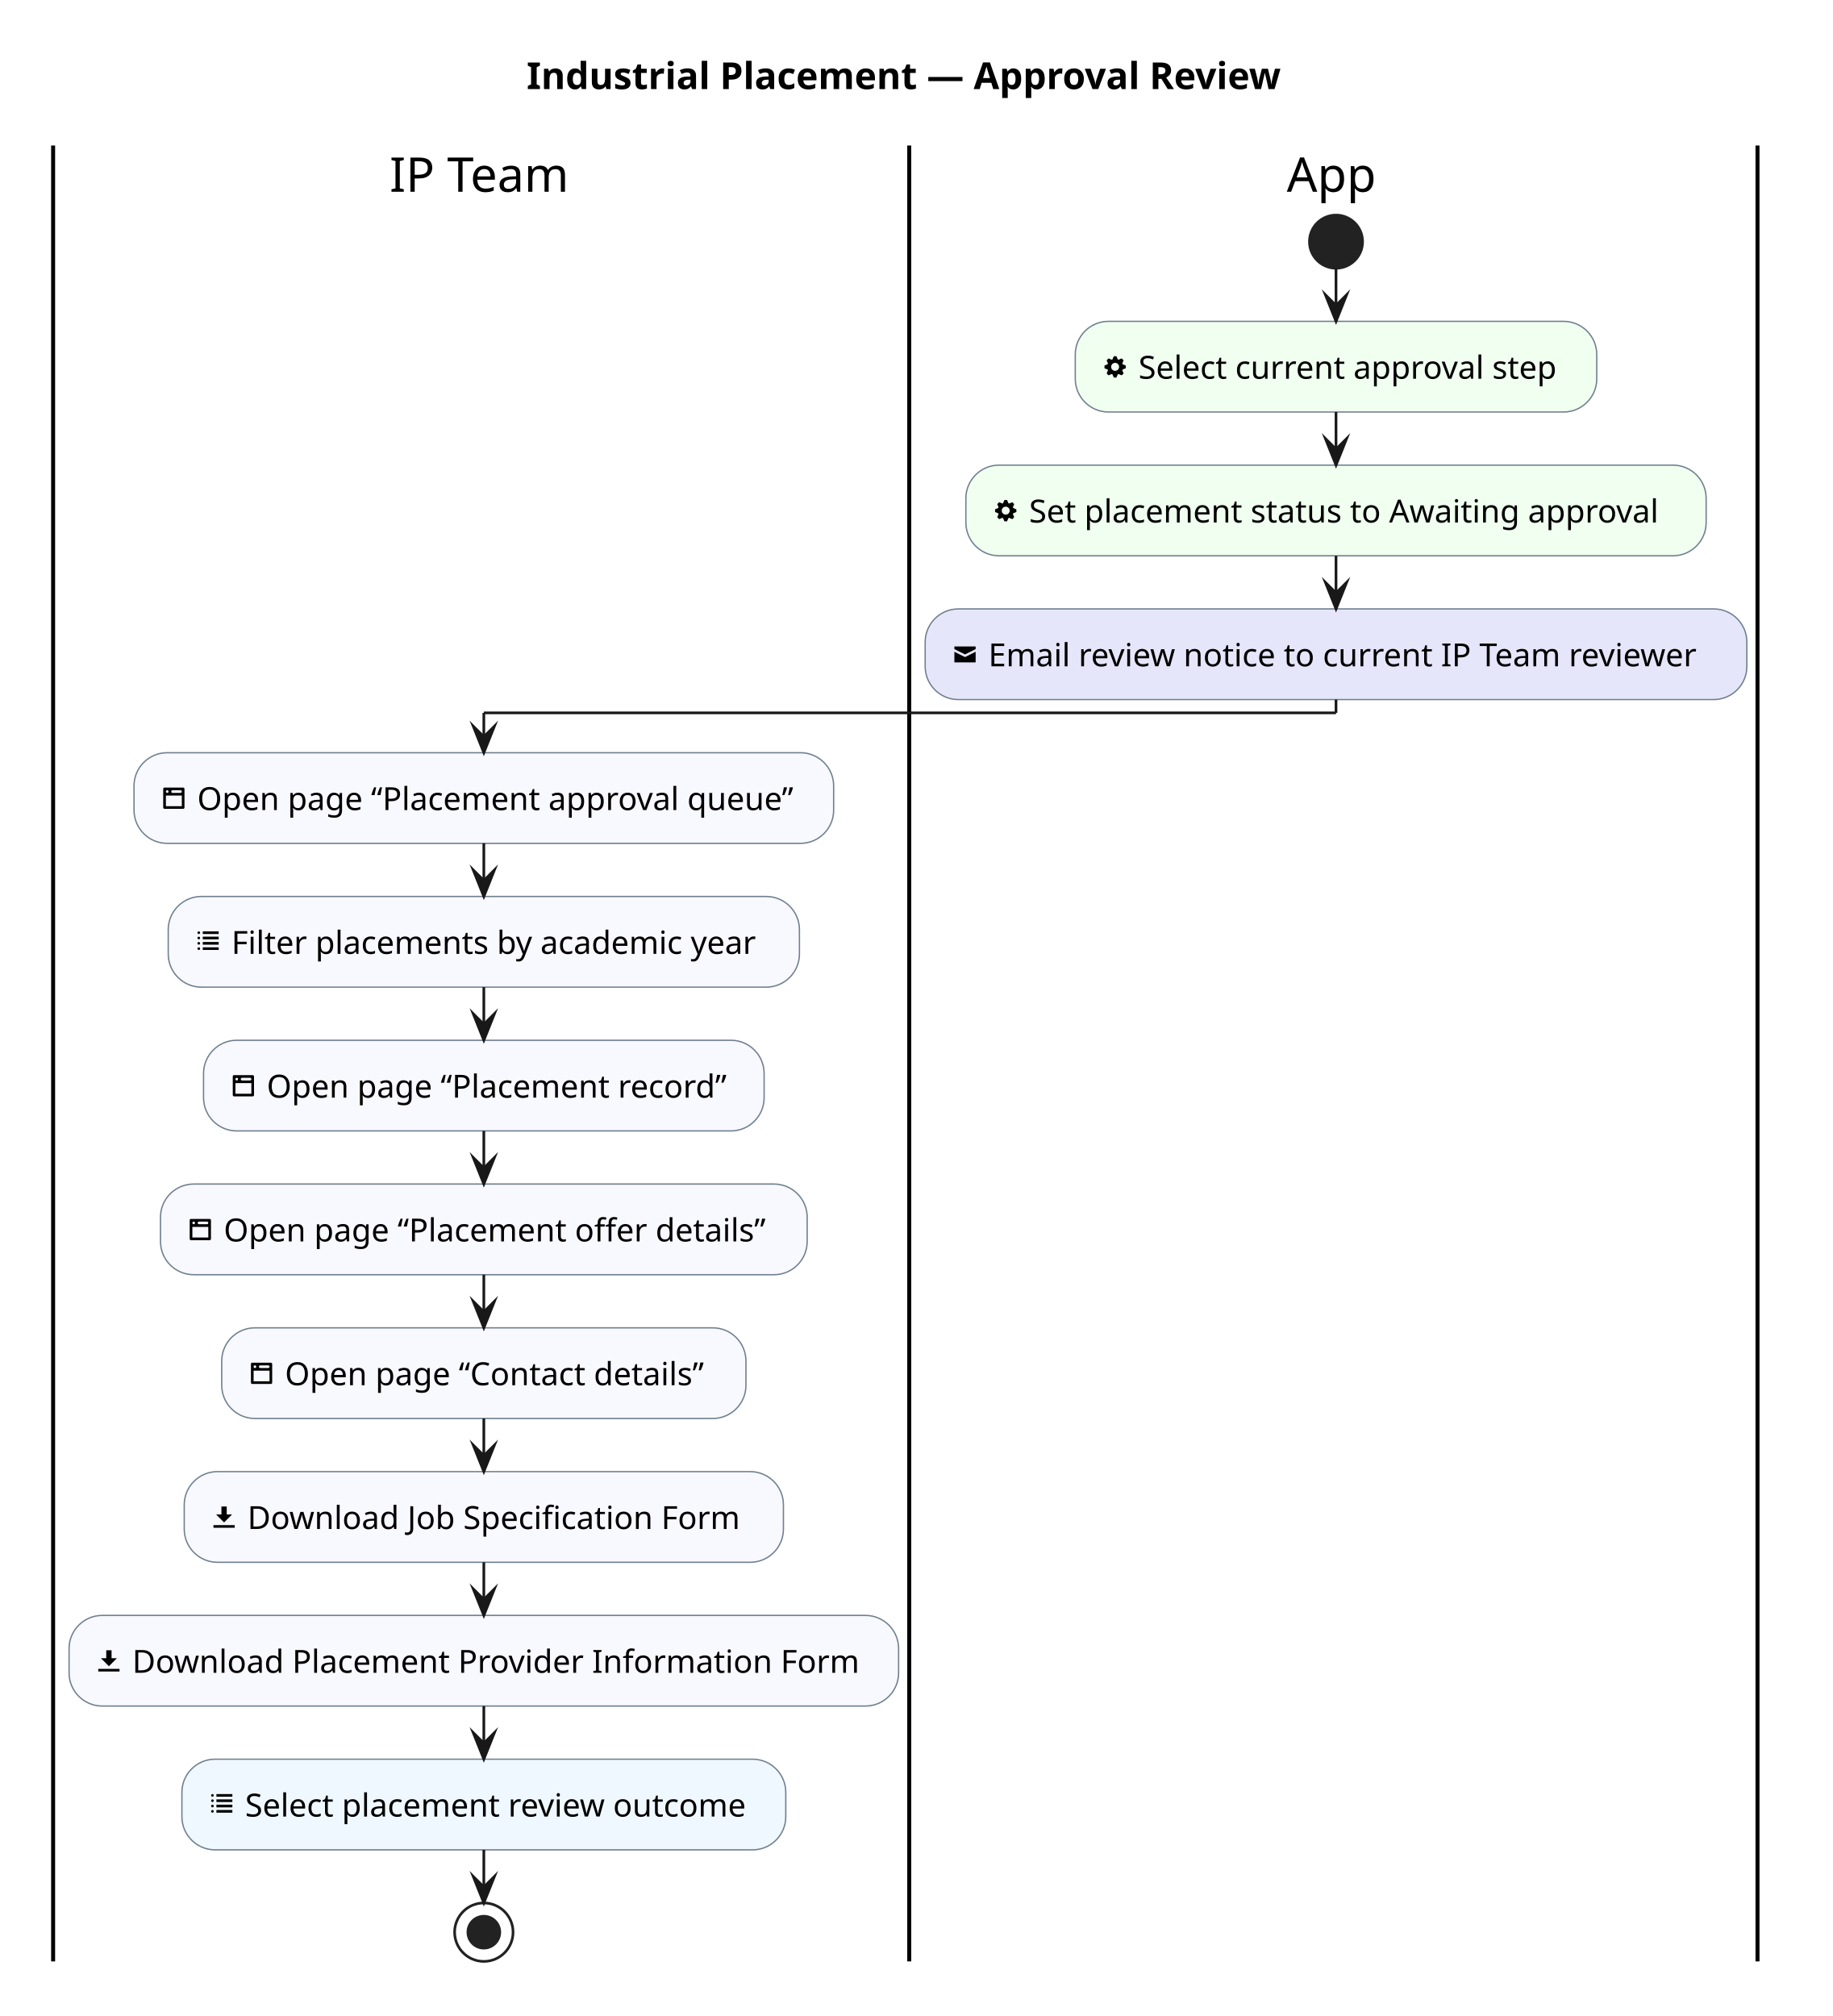
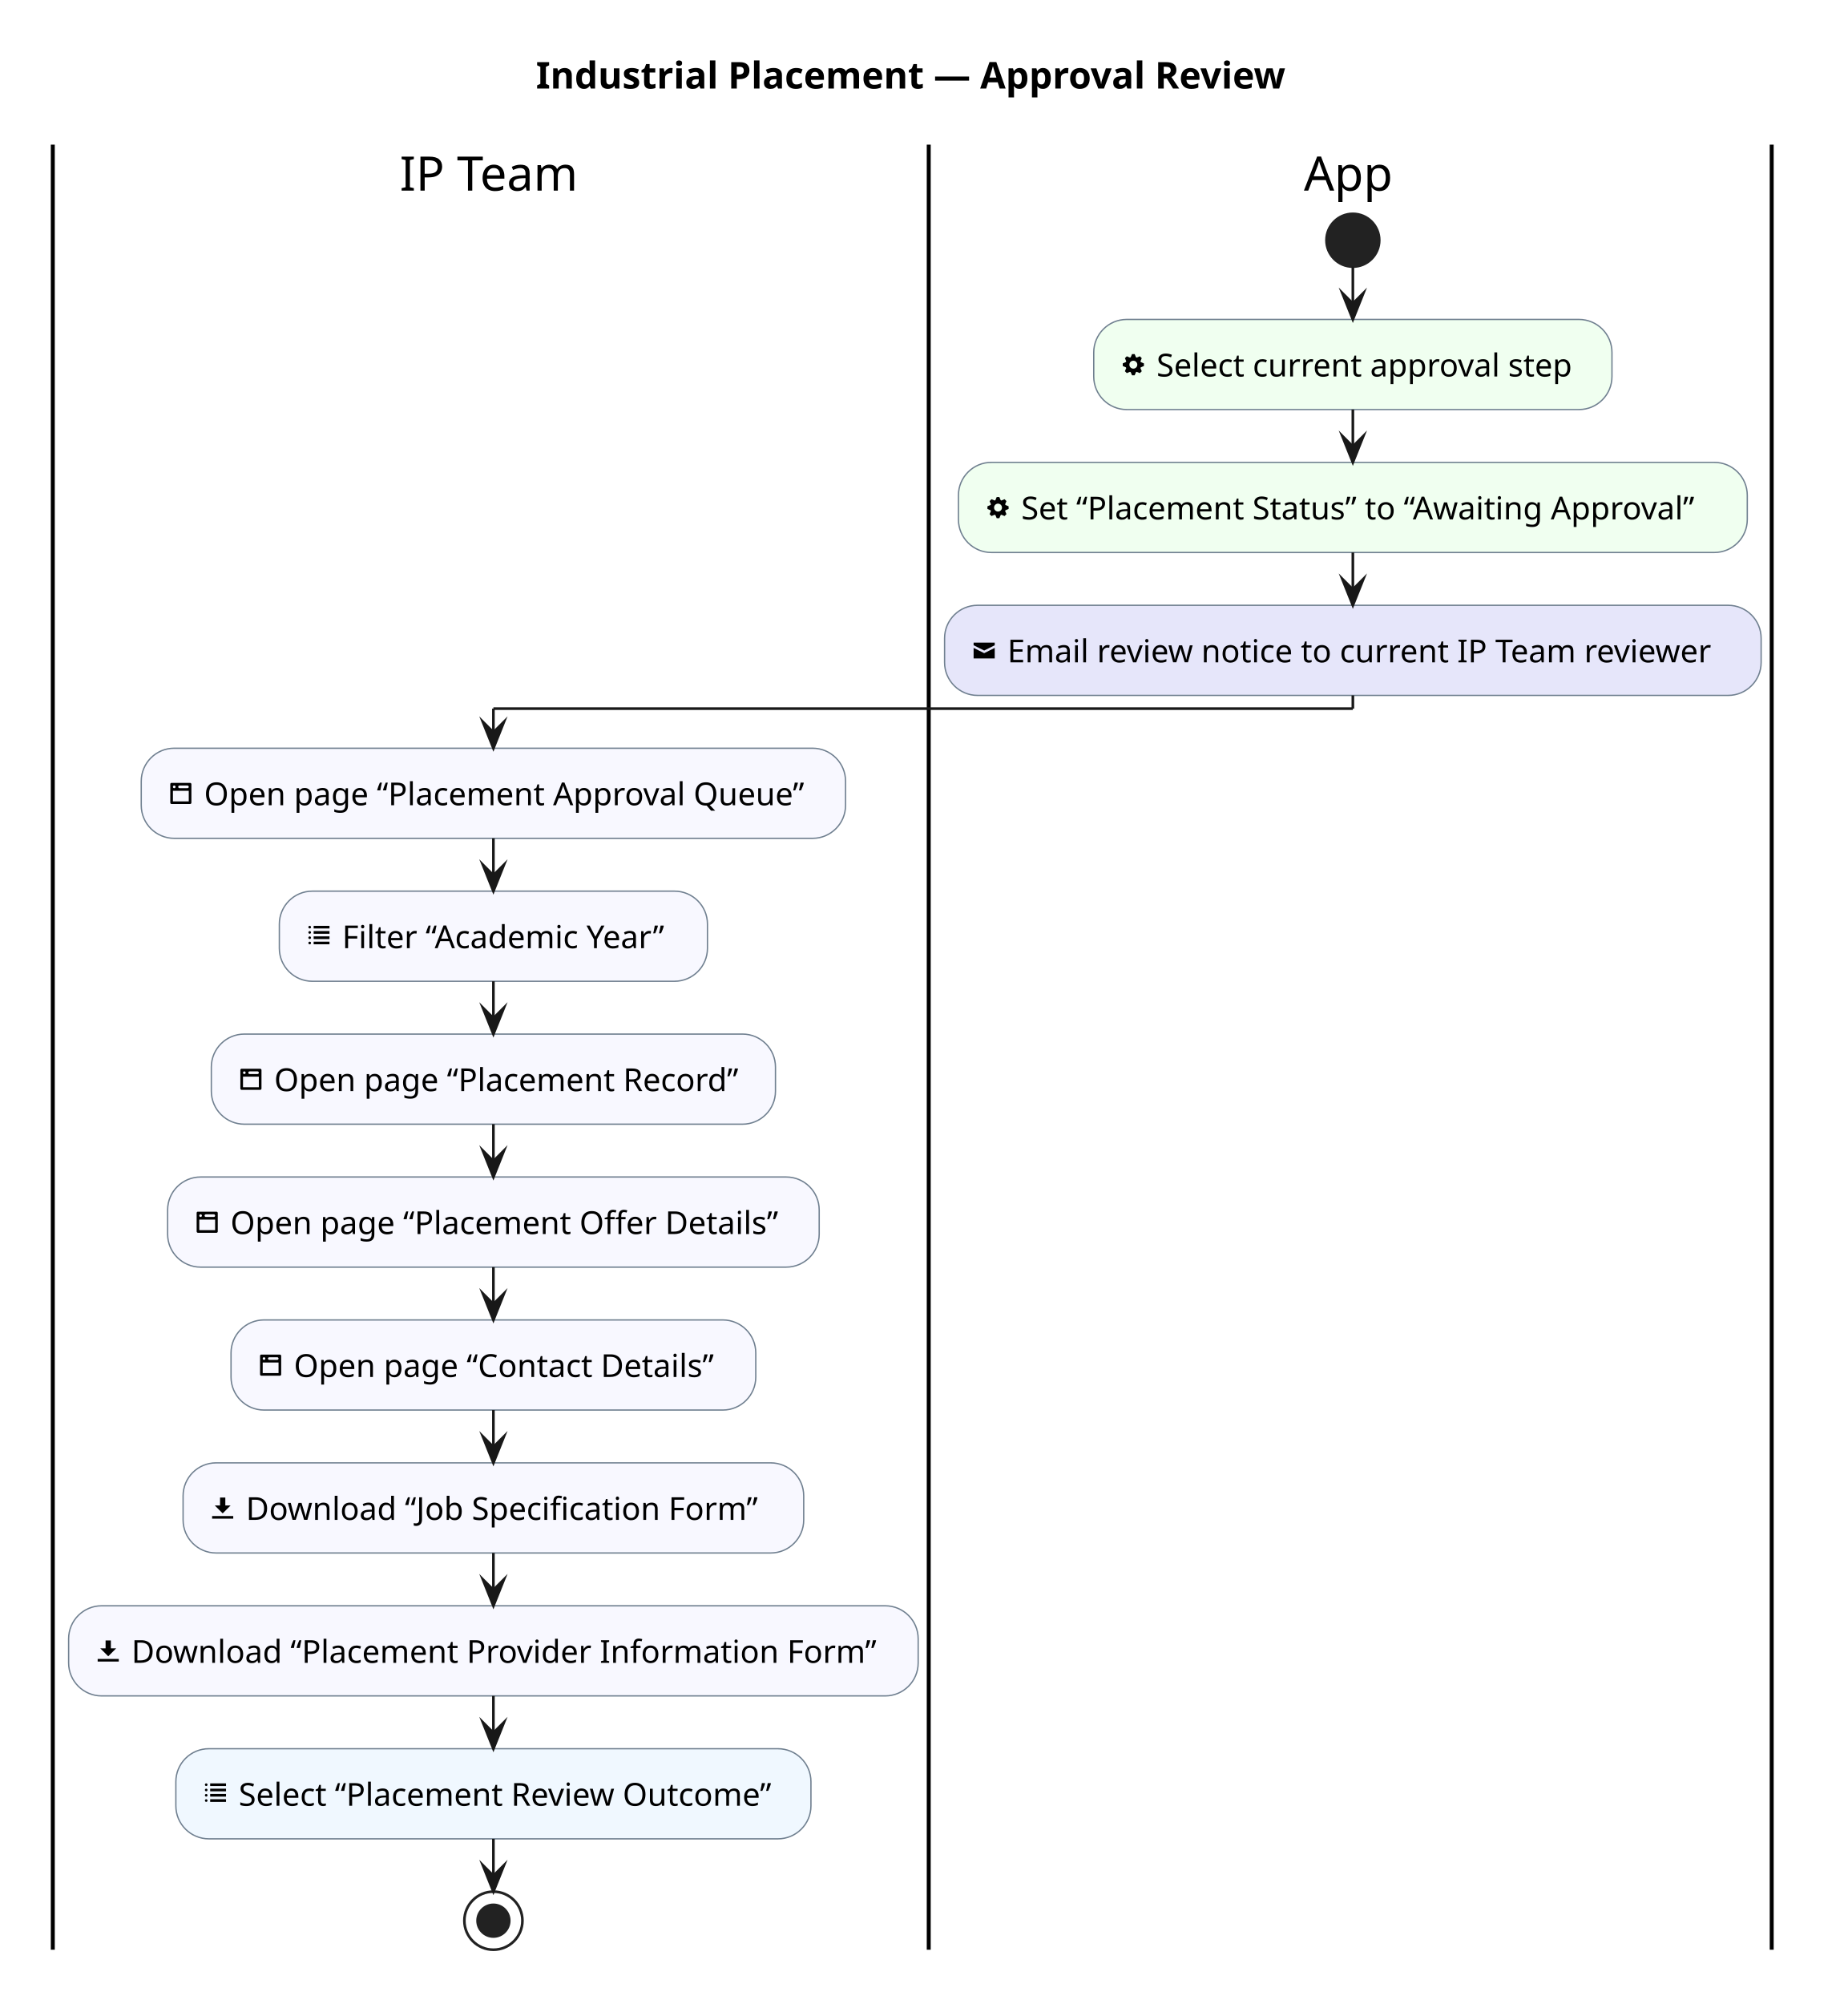
- <svg xmlns="http://www.w3.org/2000/svg" contentStyleType="text/css" data-diagram-type="ACTIVITY" height="759px" preserveAspectRatio="none" style="width:690px;height:759px;background:#FFFFFF;" version="1.1" viewBox="0 0 690 759" width="690px" zoomAndPan="magnify">
+ <svg xmlns="http://www.w3.org/2000/svg" contentStyleType="text/css" data-diagram-type="ACTIVITY" height="759px" preserveAspectRatio="none" style="width:700px;height:759px;background:#FFFFFF;" version="1.1" viewBox="0 0 700 759" width="700px" zoomAndPan="magnify">
  <defs />
  <g>
    <g class="title" data-source-line="2">
-       <text fill="#000000" font-family="sans-serif" font-size="14" font-weight="700" lengthAdjust="spacing" textLength="291.983" x="198.26" y="33.535">Industrial Placement — Approval Review</text>
+       <text fill="#000000" font-family="sans-serif" font-size="14" font-weight="700" lengthAdjust="spacing" textLength="291.983" x="203.03" y="33.535">Industrial Placement — Approval Review</text>
    </g>
-     <rect fill="none" height="21.199" style="stroke:none;stroke-width:1;" width="643.504" x="20" y="54.785" />
-     <rect fill="#F8F8FF" height="34.133" rx="12.5" ry="12.5" style="stroke:#708090;stroke-width:0.5;" width="263.402" x="50.451" y="283.383" />
-     <path d="M61.791,296.516 A0.5,0.5 0 0 0 61.451,297.016 L61.451,304.016 A0.5,0.5 0 0 0 61.951,304.516 L68.951,304.516 A0.5,0.5 0 0 0 69.451,304.016 L69.451,297.016 A0.5,0.5 0 0 0 68.951,296.516 L61.951,296.516 A0.5,0.5 0 0 0 61.861,296.516 A0.5,0.5 0 0 0 61.801,296.516 M62.951,297.516 C63.231,297.516 63.451,297.736 63.451,298.016 C63.451,298.296 63.231,298.516 62.951,298.516 C62.671,298.516 62.451,298.296 62.451,298.016 C62.451,297.736 62.671,297.516 62.951,297.516 M64.951,297.516 L67.951,297.516 C68.231,297.516 68.451,297.736 68.451,298.016 C68.451,298.296 68.231,298.516 67.951,298.516 L64.951,298.516 C64.671,298.516 64.451,298.296 64.451,298.016 C64.451,297.736 64.671,297.516 64.951,297.516 M62.451,299.516 L68.451,299.516 L68.451,303.516 L62.451,303.516 L62.451,299.516" fill="#000000" />
-     <text fill="#000000" font-family="sans-serif" font-size="12" lengthAdjust="spacing" textLength="229.606" x="74.248" y="304.984">Open page “Placement approval queue”</text>
-     <rect fill="#F8F8FF" height="34.133" rx="12.5" ry="12.5" style="stroke:#708090;stroke-width:0.5;" width="237.633" x="63.336" y="337.516" />
-     <path d="M74.836,350.648 C74.556,350.648 74.336,350.868 74.336,351.148 C74.336,351.428 74.556,351.648 74.836,351.648 C75.116,351.648 75.336,351.428 75.336,351.148 C75.336,350.868 75.116,350.648 74.836,350.648 M76.336,350.648 L76.336,351.648 L82.336,351.648 L82.336,350.648 L76.336,350.648 M74.836,352.648 C74.556,352.648 74.336,352.868 74.336,353.148 C74.336,353.428 74.556,353.648 74.836,353.648 C75.116,353.648 75.336,353.428 75.336,353.148 C75.336,352.868 75.116,352.648 74.836,352.648 M76.336,352.648 L76.336,353.648 L82.336,353.648 L82.336,352.648 L76.336,352.648 M74.836,354.648 C74.556,354.648 74.336,354.868 74.336,355.148 C74.336,355.428 74.556,355.648 74.836,355.648 C75.116,355.648 75.336,355.428 75.336,355.148 C75.336,354.868 75.116,354.648 74.836,354.648 M76.336,354.648 L76.336,355.648 L82.336,355.648 L82.336,354.648 L76.336,354.648 M74.836,356.648 C74.556,356.648 74.336,356.868 74.336,357.148 C74.336,357.428 74.556,357.648 74.836,357.648 C75.116,357.648 75.336,357.428 75.336,357.148 C75.336,356.868 75.116,356.648 74.836,356.648 M76.336,356.648 L76.336,357.648 L82.336,357.648 L82.336,356.648 L76.336,356.648" fill="#000000" />
-     <text fill="#000000" font-family="sans-serif" font-size="12" lengthAdjust="spacing" textLength="203.836" x="87.133" y="359.117">Filter placements by academic year</text>
-     <rect fill="#F8F8FF" height="34.133" rx="12.5" ry="12.5" style="stroke:#708090;stroke-width:0.5;" width="211.043" x="76.631" y="391.648" />
-     <path d="M87.971,404.781 A0.5,0.5 0 0 0 87.631,405.281 L87.631,412.281 A0.5,0.5 0 0 0 88.131,412.781 L95.131,412.781 A0.5,0.5 0 0 0 95.631,412.281 L95.631,405.281 A0.5,0.5 0 0 0 95.131,404.781 L88.131,404.781 A0.5,0.5 0 0 0 88.041,404.781 A0.5,0.5 0 0 0 87.981,404.781 M89.131,405.781 C89.411,405.781 89.631,406.001 89.631,406.281 C89.631,406.561 89.411,406.781 89.131,406.781 C88.851,406.781 88.631,406.561 88.631,406.281 C88.631,406.001 88.851,405.781 89.131,405.781 M91.131,405.781 L94.131,405.781 C94.411,405.781 94.631,406.001 94.631,406.281 C94.631,406.561 94.411,406.781 94.131,406.781 L91.131,406.781 C90.851,406.781 90.631,406.561 90.631,406.281 C90.631,406.001 90.851,405.781 91.131,405.781 M88.631,407.781 L94.631,407.781 L94.631,411.781 L88.631,411.781 L88.631,407.781" fill="#000000" />
-     <text fill="#000000" font-family="sans-serif" font-size="12" lengthAdjust="spacing" textLength="177.246" x="100.428" y="413.25">Open page “Placement record”</text>
-     <rect fill="#F8F8FF" height="34.133" rx="12.5" ry="12.5" style="stroke:#708090;stroke-width:0.5;" width="243.463" x="60.421" y="445.781" />
-     <path d="M71.761,458.914 A0.5,0.5 0 0 0 71.421,459.414 L71.421,466.414 A0.5,0.5 0 0 0 71.921,466.914 L78.921,466.914 A0.5,0.5 0 0 0 79.421,466.414 L79.421,459.414 A0.5,0.5 0 0 0 78.921,458.914 L71.921,458.914 A0.5,0.5 0 0 0 71.831,458.914 A0.5,0.5 0 0 0 71.771,458.914 M72.921,459.914 C73.201,459.914 73.421,460.134 73.421,460.414 C73.421,460.694 73.201,460.914 72.921,460.914 C72.641,460.914 72.421,460.694 72.421,460.414 C72.421,460.134 72.641,459.914 72.921,459.914 M74.921,459.914 L77.921,459.914 C78.201,459.914 78.421,460.134 78.421,460.414 C78.421,460.694 78.201,460.914 77.921,460.914 L74.921,460.914 C74.641,460.914 74.421,460.694 74.421,460.414 C74.421,460.134 74.641,459.914 74.921,459.914 M72.421,461.914 L78.421,461.914 L78.421,465.914 L72.421,465.914 L72.421,461.914" fill="#000000" />
-     <text fill="#000000" font-family="sans-serif" font-size="12" lengthAdjust="spacing" textLength="209.666" x="84.218" y="467.383">Open page “Placement offer details”</text>
-     <rect fill="#F8F8FF" height="34.133" rx="12.5" ry="12.5" style="stroke:#708090;stroke-width:0.5;" width="197.361" x="83.472" y="499.914" />
-     <path d="M94.812,513.047 A0.5,0.5 0 0 0 94.472,513.547 L94.472,520.547 A0.5,0.5 0 0 0 94.972,521.047 L101.972,521.047 A0.5,0.5 0 0 0 102.472,520.547 L102.472,513.547 A0.5,0.5 0 0 0 101.972,513.047 L94.972,513.047 A0.5,0.5 0 0 0 94.882,513.047 A0.5,0.5 0 0 0 94.822,513.047 M95.972,514.047 C96.252,514.047 96.472,514.267 96.472,514.547 C96.472,514.827 96.252,515.047 95.972,515.047 C95.692,515.047 95.472,514.827 95.472,514.547 C95.472,514.267 95.692,514.047 95.972,514.047 M97.972,514.047 L100.972,514.047 C101.252,514.047 101.472,514.267 101.472,514.547 C101.472,514.827 101.252,515.047 100.972,515.047 L97.972,515.047 C97.692,515.047 97.472,514.827 97.472,514.547 C97.472,514.267 97.692,514.047 97.972,514.047 M95.472,516.047 L101.472,516.047 L101.472,520.047 L95.472,520.047 L95.472,516.047" fill="#000000" />
-     <text fill="#000000" font-family="sans-serif" font-size="12" lengthAdjust="spacing" textLength="163.565" x="107.269" y="521.516">Open page “Contact details”</text>
-     <rect fill="#F8F8FF" height="34.133" rx="12.5" ry="12.5" style="stroke:#708090;stroke-width:0.5;" width="225.58" x="69.362" y="554.047" />
+     <rect fill="none" height="21.199" style="stroke:none;stroke-width:1;" width="653.043" x="20" y="54.785" />
+     <rect fill="#F8F8FF" height="34.133" rx="12.5" ry="12.5" style="stroke:#708090;stroke-width:0.5;" width="266.824" x="53.51" y="283.383" />
+     <path d="M64.85,296.516 A0.5,0.5 0 0 0 64.51,297.016 L64.51,304.016 A0.5,0.5 0 0 0 65.01,304.516 L72.01,304.516 A0.5,0.5 0 0 0 72.51,304.016 L72.51,297.016 A0.5,0.5 0 0 0 72.01,296.516 L65.01,296.516 A0.5,0.5 0 0 0 64.92,296.516 A0.5,0.5 0 0 0 64.86,296.516 M66.01,297.516 C66.29,297.516 66.51,297.736 66.51,298.016 C66.51,298.296 66.29,298.516 66.01,298.516 C65.73,298.516 65.51,298.296 65.51,298.016 C65.51,297.736 65.73,297.516 66.01,297.516 M68.01,297.516 L71.01,297.516 C71.29,297.516 71.51,297.736 71.51,298.016 C71.51,298.296 71.29,298.516 71.01,298.516 L68.01,298.516 C67.73,298.516 67.51,298.296 67.51,298.016 C67.51,297.736 67.73,297.516 68.01,297.516 M65.51,299.516 L71.51,299.516 L71.51,303.516 L65.51,303.516 L65.51,299.516" fill="#000000" />
+     <text fill="#000000" font-family="sans-serif" font-size="12" lengthAdjust="spacing" textLength="233.027" x="77.307" y="304.984">Open page “Placement Approval Queue”</text>
+     <rect fill="#F8F8FF" height="34.133" rx="12.5" ry="12.5" style="stroke:#708090;stroke-width:0.5;" width="162.193" x="105.825" y="337.516" />
+     <path d="M117.325,350.648 C117.045,350.648 116.825,350.868 116.825,351.148 C116.825,351.428 117.045,351.648 117.325,351.648 C117.605,351.648 117.825,351.428 117.825,351.148 C117.825,350.868 117.605,350.648 117.325,350.648 M118.825,350.648 L118.825,351.648 L124.825,351.648 L124.825,350.648 L118.825,350.648 M117.325,352.648 C117.045,352.648 116.825,352.868 116.825,353.148 C116.825,353.428 117.045,353.648 117.325,353.648 C117.605,353.648 117.825,353.428 117.825,353.148 C117.825,352.868 117.605,352.648 117.325,352.648 M118.825,352.648 L118.825,353.648 L124.825,353.648 L124.825,352.648 L118.825,352.648 M117.325,354.648 C117.045,354.648 116.825,354.868 116.825,355.148 C116.825,355.428 117.045,355.648 117.325,355.648 C117.605,355.648 117.825,355.428 117.825,355.148 C117.825,354.868 117.605,354.648 117.325,354.648 M118.825,354.648 L118.825,355.648 L124.825,355.648 L124.825,354.648 L118.825,354.648 M117.325,356.648 C117.045,356.648 116.825,356.868 116.825,357.148 C116.825,357.428 117.045,357.648 117.325,357.648 C117.605,357.648 117.825,357.428 117.825,357.148 C117.825,356.868 117.605,356.648 117.325,356.648 M118.825,356.648 L118.825,357.648 L124.825,357.648 L124.825,356.648 L118.825,356.648" fill="#000000" />
+     <text fill="#000000" font-family="sans-serif" font-size="12" lengthAdjust="spacing" textLength="128.397" x="129.622" y="359.117">Filter “Academic Year”</text>
+     <rect fill="#F8F8FF" height="34.133" rx="12.5" ry="12.5" style="stroke:#708090;stroke-width:0.5;" width="213.721" x="80.061" y="391.648" />
+     <path d="M91.401,404.781 A0.5,0.5 0 0 0 91.061,405.281 L91.061,412.281 A0.5,0.5 0 0 0 91.561,412.781 L98.561,412.781 A0.5,0.5 0 0 0 99.061,412.281 L99.061,405.281 A0.5,0.5 0 0 0 98.561,404.781 L91.561,404.781 A0.5,0.5 0 0 0 91.472,404.781 A0.5,0.5 0 0 0 91.412,404.781 M92.561,405.781 C92.841,405.781 93.061,406.001 93.061,406.281 C93.061,406.561 92.841,406.781 92.561,406.781 C92.281,406.781 92.061,406.561 92.061,406.281 C92.061,406.001 92.281,405.781 92.561,405.781 M94.561,405.781 L97.561,405.781 C97.841,405.781 98.061,406.001 98.061,406.281 C98.061,406.561 97.841,406.781 97.561,406.781 L94.561,406.781 C94.281,406.781 94.061,406.561 94.061,406.281 C94.061,406.001 94.281,405.781 94.561,405.781 M92.061,407.781 L98.061,407.781 L98.061,411.781 L92.061,411.781 L92.061,407.781" fill="#000000" />
+     <text fill="#000000" font-family="sans-serif" font-size="12" lengthAdjust="spacing" textLength="179.924" x="103.858" y="413.25">Open page “Placement Record”</text>
+     <rect fill="#F8F8FF" height="34.133" rx="12.5" ry="12.5" style="stroke:#708090;stroke-width:0.5;" width="246.85" x="63.497" y="445.781" />
+     <path d="M74.837,458.914 A0.5,0.5 0 0 0 74.497,459.414 L74.497,466.414 A0.5,0.5 0 0 0 74.997,466.914 L81.997,466.914 A0.5,0.5 0 0 0 82.497,466.414 L82.497,459.414 A0.5,0.5 0 0 0 81.997,458.914 L74.997,458.914 A0.5,0.5 0 0 0 74.907,458.914 A0.5,0.5 0 0 0 74.847,458.914 M75.997,459.914 C76.277,459.914 76.497,460.134 76.497,460.414 C76.497,460.694 76.277,460.914 75.997,460.914 C75.717,460.914 75.497,460.694 75.497,460.414 C75.497,460.134 75.717,459.914 75.997,459.914 M77.997,459.914 L80.997,459.914 C81.277,459.914 81.497,460.134 81.497,460.414 C81.497,460.694 81.277,460.914 80.997,460.914 L77.997,460.914 C77.717,460.914 77.497,460.694 77.497,460.414 C77.497,460.134 77.717,459.914 77.997,459.914 M75.497,461.914 L81.497,461.914 L81.497,465.914 L75.497,465.914 L75.497,461.914" fill="#000000" />
+     <text fill="#000000" font-family="sans-serif" font-size="12" lengthAdjust="spacing" textLength="213.053" x="87.294" y="467.383">Open page “Placement Offer Details”</text>
+     <rect fill="#F8F8FF" height="34.133" rx="12.5" ry="12.5" style="stroke:#708090;stroke-width:0.5;" width="198.797" x="87.523" y="499.914" />
+     <path d="M98.863,513.047 A0.5,0.5 0 0 0 98.523,513.547 L98.523,520.547 A0.5,0.5 0 0 0 99.023,521.047 L106.023,521.047 A0.5,0.5 0 0 0 106.523,520.547 L106.523,513.547 A0.5,0.5 0 0 0 106.023,513.047 L99.023,513.047 A0.5,0.5 0 0 0 98.933,513.047 A0.5,0.5 0 0 0 98.873,513.047 M100.023,514.047 C100.303,514.047 100.523,514.267 100.523,514.547 C100.523,514.827 100.303,515.047 100.023,515.047 C99.743,515.047 99.523,514.827 99.523,514.547 C99.523,514.267 99.743,514.047 100.023,514.047 M102.023,514.047 L105.023,514.047 C105.303,514.047 105.523,514.267 105.523,514.547 C105.523,514.827 105.303,515.047 105.023,515.047 L102.023,515.047 C101.743,515.047 101.523,514.827 101.523,514.547 C101.523,514.267 101.743,514.047 102.023,514.047 M99.523,516.047 L105.523,516.047 L105.523,520.047 L99.523,520.047 L99.523,516.047" fill="#000000" />
+     <text fill="#000000" font-family="sans-serif" font-size="12" lengthAdjust="spacing" textLength="165" x="111.32" y="521.516">Open page “Contact Details”</text>
+     <rect fill="#F8F8FF" height="34.133" rx="12.5" ry="12.5" style="stroke:#708090;stroke-width:0.5;" width="235.119" x="69.362" y="554.047" />
    <path d="M83.362,567.18 L83.362,570.18 L81.362,570.18 L84.362,573.18 L87.362,570.18 L85.362,570.18 L85.362,567.18 L83.362,567.18 M80.362,574.18 L80.362,575.18 L88.362,575.18 L88.362,574.18 L80.362,574.18" fill="#000000" />
-     <text fill="#000000" font-family="sans-serif" font-size="12" lengthAdjust="spacing" textLength="191.783" x="93.159" y="575.648">Download Job Specification Form</text>
-     <rect fill="#F8F8FF" height="34.133" rx="12.5" ry="12.5" style="stroke:#708090;stroke-width:0.5;" width="312.305" x="26" y="608.18" />
+     <text fill="#000000" font-family="sans-serif" font-size="12" lengthAdjust="spacing" textLength="201.322" x="93.159" y="575.648">Download “Job Specification Form”</text>
+     <rect fill="#F8F8FF" height="34.133" rx="12.5" ry="12.5" style="stroke:#708090;stroke-width:0.5;" width="321.844" x="26" y="608.18" />
    <path d="M40,621.312 L40,624.312 L38,624.312 L41,627.312 L44,624.312 L42,624.312 L42,621.312 L40,621.312 M37,628.312 L37,629.312 L45,629.312 L45,628.312 L37,628.312" fill="#000000" />
-     <text fill="#000000" font-family="sans-serif" font-size="12" lengthAdjust="spacing" textLength="278.508" x="49.797" y="629.781">Download Placement Provider Information Form</text>
-     <rect fill="#F0F8FF" height="34.133" rx="12.5" ry="12.5" style="stroke:#708090;stroke-width:0.5;" width="227.35" x="68.478" y="662.312" />
-     <path d="M79.978,675.445 C79.698,675.445 79.478,675.665 79.478,675.945 C79.478,676.225 79.698,676.445 79.978,676.445 C80.257,676.445 80.478,676.225 80.478,675.945 C80.478,675.665 80.257,675.445 79.978,675.445 M81.478,675.445 L81.478,676.445 L87.478,676.445 L87.478,675.445 L81.478,675.445 M79.978,677.445 C79.698,677.445 79.478,677.665 79.478,677.945 C79.478,678.225 79.698,678.445 79.978,678.445 C80.257,678.445 80.478,678.225 80.478,677.945 C80.478,677.665 80.257,677.445 79.978,677.445 M81.478,677.445 L81.478,678.445 L87.478,678.445 L87.478,677.445 L81.478,677.445 M79.978,679.445 C79.698,679.445 79.478,679.665 79.478,679.945 C79.478,680.225 79.698,680.445 79.978,680.445 C80.257,680.445 80.478,680.225 80.478,679.945 C80.478,679.665 80.257,679.445 79.978,679.445 M81.478,679.445 L81.478,680.445 L87.478,680.445 L87.478,679.445 L81.478,679.445 M79.978,681.445 C79.698,681.445 79.478,681.665 79.478,681.945 C79.478,682.225 79.698,682.445 79.978,682.445 C80.257,682.445 80.478,682.225 80.478,681.945 C80.478,681.665 80.257,681.445 79.978,681.445 M81.478,681.445 L81.478,682.445 L87.478,682.445 L87.478,681.445 L81.478,681.445" fill="#000000" />
-     <text fill="#000000" font-family="sans-serif" font-size="12" lengthAdjust="spacing" textLength="193.553" x="92.274" y="683.914">Select placement review outcome</text>
-     <ellipse cx="182.152" cy="727.445" fill="none" rx="11" ry="11" style="stroke:#222222;stroke-width:1;" />
-     <ellipse cx="182.152" cy="727.445" fill="#222222" rx="6" ry="6" style="stroke:#222222;stroke-width:1;" />
+     <text fill="#000000" font-family="sans-serif" font-size="12" lengthAdjust="spacing" textLength="288.047" x="49.797" y="629.781">Download “Placement Provider Information Form”</text>
+     <rect fill="#F0F8FF" height="34.133" rx="12.5" ry="12.5" style="stroke:#708090;stroke-width:0.5;" width="240.598" x="66.623" y="662.312" />
+     <path d="M78.123,675.445 C77.843,675.445 77.623,675.665 77.623,675.945 C77.623,676.225 77.843,676.445 78.123,676.445 C78.403,676.445 78.623,676.225 78.623,675.945 C78.623,675.665 78.403,675.445 78.123,675.445 M79.623,675.445 L79.623,676.445 L85.623,676.445 L85.623,675.445 L79.623,675.445 M78.123,677.445 C77.843,677.445 77.623,677.665 77.623,677.945 C77.623,678.225 77.843,678.445 78.123,678.445 C78.403,678.445 78.623,678.225 78.623,677.945 C78.623,677.665 78.403,677.445 78.123,677.445 M79.623,677.445 L79.623,678.445 L85.623,678.445 L85.623,677.445 L79.623,677.445 M78.123,679.445 C77.843,679.445 77.623,679.665 77.623,679.945 C77.623,680.225 77.843,680.445 78.123,680.445 C78.403,680.445 78.623,680.225 78.623,679.945 C78.623,679.665 78.403,679.445 78.123,679.445 M79.623,679.445 L79.623,680.445 L85.623,680.445 L85.623,679.445 L79.623,679.445 M78.123,681.445 C77.843,681.445 77.623,681.665 77.623,681.945 C77.623,682.225 77.843,682.445 78.123,682.445 C78.403,682.445 78.623,682.225 78.623,681.945 C78.623,681.665 78.403,681.445 78.123,681.445 M79.623,681.445 L79.623,682.445 L85.623,682.445 L85.623,681.445 L79.623,681.445" fill="#000000" />
+     <text fill="#000000" font-family="sans-serif" font-size="12" lengthAdjust="spacing" textLength="206.801" x="90.42" y="683.914">Select “Placement Review Outcome”</text>
+     <ellipse cx="186.922" cy="727.445" fill="none" rx="11" ry="11" style="stroke:#222222;stroke-width:1;" />
+     <ellipse cx="186.922" cy="727.445" fill="#222222" rx="6" ry="6" style="stroke:#222222;stroke-width:1;" />
    <line style="stroke:#000000;stroke-width:1.5;" x1="20" x2="20" y1="54.785" y2="738.445" />
-     <ellipse cx="502.981" cy="90.984" fill="#222222" rx="10" ry="10" style="stroke:#222222;stroke-width:1;" />
-     <rect fill="#F0FFF0" height="34.133" rx="12.5" ry="12.5" style="stroke:#708090;stroke-width:0.5;" width="196.324" x="404.818" y="120.984" />
-     <path d="M419.318,134.117 L418.818,135.307 C418.718,135.337 418.628,135.387 418.538,135.437 L417.348,134.937 L416.628,135.657 L417.128,136.847 C417.078,136.947 417.038,137.027 416.998,137.127 L415.808,137.627 L415.808,138.627 L416.998,139.127 C417.038,139.227 417.078,139.307 417.128,139.407 L416.628,140.597 L417.348,141.317 L418.538,140.817 C418.628,140.857 418.718,140.907 418.818,140.947 L419.318,142.137 L420.318,142.137 L420.818,140.947 C420.908,140.907 421.008,140.867 421.098,140.817 L422.288,141.317 L423.008,140.597 L422.508,139.407 C422.548,139.317 422.598,139.217 422.638,139.127 L423.828,138.627 L423.828,137.627 L422.638,137.127 C422.608,137.037 422.558,136.937 422.508,136.847 L423.008,135.657 L422.288,134.937 L421.098,135.437 C421.008,135.397 420.908,135.347 420.818,135.307 L420.318,134.117 L419.318,134.117 M419.818,136.617 C420.648,136.617 421.318,137.287 421.318,138.117 C421.318,138.947 420.648,139.617 419.818,139.617 C418.988,139.617 418.318,138.947 418.318,138.117 C418.318,137.287 418.988,136.617 419.818,136.617" fill="#000000" />
-     <text fill="#000000" font-family="sans-serif" font-size="12" lengthAdjust="spacing" textLength="162.527" x="428.615" y="142.586">Select current approval step</text>
-     <rect fill="#F0FFF0" height="34.133" rx="12.5" ry="12.5" style="stroke:#708090;stroke-width:0.5;" width="278.695" x="363.633" y="175.117" />
-     <path d="M378.133,188.25 L377.633,189.44 C377.533,189.47 377.443,189.52 377.353,189.57 L376.163,189.07 L375.443,189.79 L375.943,190.98 C375.893,191.08 375.853,191.16 375.813,191.26 L374.623,191.76 L374.623,192.76 L375.813,193.26 C375.853,193.36 375.893,193.44 375.943,193.54 L375.443,194.73 L376.163,195.45 L377.353,194.95 C377.443,194.99 377.533,195.04 377.633,195.08 L378.133,196.27 L379.133,196.27 L379.633,195.08 C379.723,195.04 379.823,195 379.913,194.95 L381.103,195.45 L381.823,194.73 L381.323,193.54 C381.363,193.45 381.413,193.35 381.453,193.26 L382.643,192.76 L382.643,191.76 L381.453,191.26 C381.423,191.17 381.373,191.07 381.323,190.98 L381.823,189.79 L381.103,189.07 L379.913,189.57 C379.823,189.53 379.723,189.48 379.633,189.44 L379.133,188.25 L378.133,188.25 M378.633,190.75 C379.463,190.75 380.133,191.42 380.133,192.25 C380.133,193.08 379.463,193.75 378.633,193.75 C377.803,193.75 377.133,193.08 377.133,192.25 C377.133,191.42 377.803,190.75 378.633,190.75" fill="#000000" />
-     <text fill="#000000" font-family="sans-serif" font-size="12" lengthAdjust="spacing" textLength="244.898" x="387.43" y="196.719">Set placement status to Awaiting approval</text>
-     <rect fill="#E6E6FA" height="34.133" rx="12.5" ry="12.5" style="stroke:#708090;stroke-width:0.5;" width="309.352" x="348.305" y="229.25" />
-     <path d="M359.305,243.383 L359.305,244.383 L363.305,246.383 L367.305,244.383 L367.305,243.383 L359.305,243.383 M359.305,245.383 L359.305,249.383 L367.305,249.383 L367.305,245.383 L363.305,247.383 L359.305,245.383" fill="#000000" />
-     <text fill="#000000" font-family="sans-serif" font-size="12" lengthAdjust="spacing" textLength="275.555" x="372.102" y="250.852">Email review notice to current IP Team reviewer</text>
-     <line style="stroke:#000000;stroke-width:1.5;" x1="342.305" x2="342.305" y1="54.785" y2="738.445" />
-     <line style="stroke:#000000;stroke-width:1.5;" x1="661.656" x2="661.656" y1="54.785" y2="738.445" />
-     <line style="stroke:#181818;stroke-width:1;" x1="182.152" x2="182.152" y1="317.516" y2="337.516" />
-     <polygon fill="#181818" points="178.152,327.516,182.152,337.516,186.152,327.516,182.152,331.516" style="stroke:#181818;stroke-width:1;stroke-linejoin:miter;stroke-miterlimit:10;" />
-     <line style="stroke:#181818;stroke-width:1;" x1="182.152" x2="182.152" y1="371.648" y2="391.648" />
-     <polygon fill="#181818" points="178.152,381.648,182.152,391.648,186.152,381.648,182.152,385.648" style="stroke:#181818;stroke-width:1;stroke-linejoin:miter;stroke-miterlimit:10;" />
-     <line style="stroke:#181818;stroke-width:1;" x1="182.152" x2="182.152" y1="425.781" y2="445.781" />
-     <polygon fill="#181818" points="178.152,435.781,182.152,445.781,186.152,435.781,182.152,439.781" style="stroke:#181818;stroke-width:1;stroke-linejoin:miter;stroke-miterlimit:10;" />
-     <line style="stroke:#181818;stroke-width:1;" x1="182.152" x2="182.152" y1="479.914" y2="499.914" />
-     <polygon fill="#181818" points="178.152,489.914,182.152,499.914,186.152,489.914,182.152,493.914" style="stroke:#181818;stroke-width:1;stroke-linejoin:miter;stroke-miterlimit:10;" />
-     <line style="stroke:#181818;stroke-width:1;" x1="182.152" x2="182.152" y1="534.047" y2="554.047" />
-     <polygon fill="#181818" points="178.152,544.047,182.152,554.047,186.152,544.047,182.152,548.047" style="stroke:#181818;stroke-width:1;stroke-linejoin:miter;stroke-miterlimit:10;" />
-     <line style="stroke:#181818;stroke-width:1;" x1="182.152" x2="182.152" y1="588.18" y2="608.18" />
-     <polygon fill="#181818" points="178.152,598.18,182.152,608.18,186.152,598.18,182.152,602.18" style="stroke:#181818;stroke-width:1;stroke-linejoin:miter;stroke-miterlimit:10;" />
-     <line style="stroke:#181818;stroke-width:1;" x1="182.152" x2="182.152" y1="642.312" y2="662.312" />
-     <polygon fill="#181818" points="178.152,652.312,182.152,662.312,186.152,652.312,182.152,656.312" style="stroke:#181818;stroke-width:1;stroke-linejoin:miter;stroke-miterlimit:10;" />
-     <line style="stroke:#181818;stroke-width:1;" x1="182.152" x2="182.152" y1="696.445" y2="716.445" />
-     <polygon fill="#181818" points="178.152,706.445,182.152,716.445,186.152,706.445,182.152,710.445" style="stroke:#181818;stroke-width:1;stroke-linejoin:miter;stroke-miterlimit:10;" />
-     <line style="stroke:#181818;stroke-width:1;" x1="502.981" x2="502.981" y1="100.984" y2="120.984" />
-     <polygon fill="#181818" points="498.981,110.984,502.981,120.984,506.981,110.984,502.981,114.984" style="stroke:#181818;stroke-width:1;stroke-linejoin:miter;stroke-miterlimit:10;" />
-     <line style="stroke:#181818;stroke-width:1;" x1="502.981" x2="502.981" y1="155.117" y2="175.117" />
-     <polygon fill="#181818" points="498.981,165.117,502.981,175.117,506.981,165.117,502.981,169.117" style="stroke:#181818;stroke-width:1;stroke-linejoin:miter;stroke-miterlimit:10;" />
-     <line style="stroke:#181818;stroke-width:1;" x1="502.981" x2="502.981" y1="209.25" y2="229.25" />
-     <polygon fill="#181818" points="498.981,219.25,502.981,229.25,506.981,219.25,502.981,223.25" style="stroke:#181818;stroke-width:1;stroke-linejoin:miter;stroke-miterlimit:10;" />
-     <line style="stroke:#181818;stroke-width:1;" x1="502.981" x2="502.981" y1="263.383" y2="268.383" />
-     <line style="stroke:#181818;stroke-width:1;" x1="502.981" x2="182.152" y1="268.383" y2="268.383" />
-     <line style="stroke:#181818;stroke-width:1;" x1="182.152" x2="182.152" y1="268.383" y2="283.383" />
-     <polygon fill="#181818" points="178.152,273.383,182.152,283.383,186.152,273.383,182.152,277.383" style="stroke:#181818;stroke-width:1;stroke-linejoin:miter;stroke-miterlimit:10;" />
-     <text fill="#000000" font-family="sans-serif" font-size="18" lengthAdjust="spacing" textLength="68.985" x="146.66" y="72.188">IP Team</text>
-     <text fill="#000000" font-family="sans-serif" font-size="18" lengthAdjust="spacing" textLength="35.077" x="484.442" y="72.188">App</text>
+     <ellipse cx="512.519" cy="90.984" fill="#222222" rx="10" ry="10" style="stroke:#222222;stroke-width:1;" />
+     <rect fill="#F0FFF0" height="34.133" rx="12.5" ry="12.5" style="stroke:#708090;stroke-width:0.5;" width="196.324" x="414.357" y="120.984" />
+     <path d="M428.857,134.117 L428.357,135.307 C428.257,135.337 428.167,135.387 428.077,135.437 L426.887,134.937 L426.167,135.657 L426.667,136.847 C426.617,136.947 426.577,137.027 426.537,137.127 L425.347,137.627 L425.347,138.627 L426.537,139.127 C426.577,139.227 426.617,139.307 426.667,139.407 L426.167,140.597 L426.887,141.317 L428.077,140.817 C428.167,140.857 428.257,140.907 428.357,140.947 L428.857,142.137 L429.857,142.137 L430.357,140.947 C430.447,140.907 430.547,140.867 430.637,140.817 L431.827,141.317 L432.547,140.597 L432.047,139.407 C432.087,139.317 432.137,139.217 432.177,139.127 L433.367,138.627 L433.367,137.627 L432.177,137.127 C432.147,137.037 432.097,136.937 432.047,136.847 L432.547,135.657 L431.827,134.937 L430.637,135.437 C430.547,135.397 430.447,135.347 430.357,135.307 L429.857,134.117 L428.857,134.117 M429.357,136.617 C430.187,136.617 430.857,137.287 430.857,138.117 C430.857,138.947 430.187,139.617 429.357,139.617 C428.527,139.617 427.857,138.947 427.857,138.117 C427.857,137.287 428.527,136.617 429.357,136.617" fill="#000000" />
+     <text fill="#000000" font-family="sans-serif" font-size="12" lengthAdjust="spacing" textLength="162.527" x="438.154" y="142.586">Select current approval step</text>
+     <rect fill="#F0FFF0" height="34.133" rx="12.5" ry="12.5" style="stroke:#708090;stroke-width:0.5;" width="298.852" x="363.094" y="175.117" />
+     <path d="M377.594,188.25 L377.094,189.44 C376.994,189.47 376.904,189.52 376.814,189.57 L375.624,189.07 L374.904,189.79 L375.404,190.98 C375.354,191.08 375.314,191.16 375.274,191.26 L374.084,191.76 L374.084,192.76 L375.274,193.26 C375.314,193.36 375.354,193.44 375.404,193.54 L374.904,194.73 L375.624,195.45 L376.814,194.95 C376.904,194.99 376.994,195.04 377.094,195.08 L377.594,196.27 L378.594,196.27 L379.094,195.08 C379.184,195.04 379.284,195 379.374,194.95 L380.564,195.45 L381.284,194.73 L380.784,193.54 C380.824,193.45 380.874,193.35 380.914,193.26 L382.104,192.76 L382.104,191.76 L380.914,191.26 C380.884,191.17 380.834,191.07 380.784,190.98 L381.284,189.79 L380.564,189.07 L379.374,189.57 C379.284,189.53 379.184,189.48 379.094,189.44 L378.594,188.25 L377.594,188.25 M378.094,190.75 C378.924,190.75 379.594,191.42 379.594,192.25 C379.594,193.08 378.924,193.75 378.094,193.75 C377.264,193.75 376.594,193.08 376.594,192.25 C376.594,191.42 377.264,190.75 378.094,190.75" fill="#000000" />
+     <text fill="#000000" font-family="sans-serif" font-size="12" lengthAdjust="spacing" textLength="265.055" x="386.891" y="196.719">Set “Placement Status” to “Awaiting Approval”</text>
+     <rect fill="#E6E6FA" height="34.133" rx="12.5" ry="12.5" style="stroke:#708090;stroke-width:0.5;" width="309.352" x="357.844" y="229.25" />
+     <path d="M368.844,243.383 L368.844,244.383 L372.844,246.383 L376.844,244.383 L376.844,243.383 L368.844,243.383 M368.844,245.383 L368.844,249.383 L376.844,249.383 L376.844,245.383 L372.844,247.383 L368.844,245.383" fill="#000000" />
+     <text fill="#000000" font-family="sans-serif" font-size="12" lengthAdjust="spacing" textLength="275.555" x="381.641" y="250.852">Email review notice to current IP Team reviewer</text>
+     <line style="stroke:#000000;stroke-width:1.5;" x1="351.844" x2="351.844" y1="54.785" y2="738.445" />
+     <line style="stroke:#000000;stroke-width:1.5;" x1="671.195" x2="671.195" y1="54.785" y2="738.445" />
+     <line style="stroke:#181818;stroke-width:1;" x1="186.922" x2="186.922" y1="317.516" y2="337.516" />
+     <polygon fill="#181818" points="182.922,327.516,186.922,337.516,190.922,327.516,186.922,331.516" style="stroke:#181818;stroke-width:1;stroke-linejoin:miter;stroke-miterlimit:10;" />
+     <line style="stroke:#181818;stroke-width:1;" x1="186.922" x2="186.922" y1="371.648" y2="391.648" />
+     <polygon fill="#181818" points="182.922,381.648,186.922,391.648,190.922,381.648,186.922,385.648" style="stroke:#181818;stroke-width:1;stroke-linejoin:miter;stroke-miterlimit:10;" />
+     <line style="stroke:#181818;stroke-width:1;" x1="186.922" x2="186.922" y1="425.781" y2="445.781" />
+     <polygon fill="#181818" points="182.922,435.781,186.922,445.781,190.922,435.781,186.922,439.781" style="stroke:#181818;stroke-width:1;stroke-linejoin:miter;stroke-miterlimit:10;" />
+     <line style="stroke:#181818;stroke-width:1;" x1="186.922" x2="186.922" y1="479.914" y2="499.914" />
+     <polygon fill="#181818" points="182.922,489.914,186.922,499.914,190.922,489.914,186.922,493.914" style="stroke:#181818;stroke-width:1;stroke-linejoin:miter;stroke-miterlimit:10;" />
+     <line style="stroke:#181818;stroke-width:1;" x1="186.922" x2="186.922" y1="534.047" y2="554.047" />
+     <polygon fill="#181818" points="182.922,544.047,186.922,554.047,190.922,544.047,186.922,548.047" style="stroke:#181818;stroke-width:1;stroke-linejoin:miter;stroke-miterlimit:10;" />
+     <line style="stroke:#181818;stroke-width:1;" x1="186.922" x2="186.922" y1="588.18" y2="608.18" />
+     <polygon fill="#181818" points="182.922,598.18,186.922,608.18,190.922,598.18,186.922,602.18" style="stroke:#181818;stroke-width:1;stroke-linejoin:miter;stroke-miterlimit:10;" />
+     <line style="stroke:#181818;stroke-width:1;" x1="186.922" x2="186.922" y1="642.312" y2="662.312" />
+     <polygon fill="#181818" points="182.922,652.312,186.922,662.312,190.922,652.312,186.922,656.312" style="stroke:#181818;stroke-width:1;stroke-linejoin:miter;stroke-miterlimit:10;" />
+     <line style="stroke:#181818;stroke-width:1;" x1="186.922" x2="186.922" y1="696.445" y2="716.445" />
+     <polygon fill="#181818" points="182.922,706.445,186.922,716.445,190.922,706.445,186.922,710.445" style="stroke:#181818;stroke-width:1;stroke-linejoin:miter;stroke-miterlimit:10;" />
+     <line style="stroke:#181818;stroke-width:1;" x1="512.519" x2="512.519" y1="100.984" y2="120.984" />
+     <polygon fill="#181818" points="508.519,110.984,512.519,120.984,516.519,110.984,512.519,114.984" style="stroke:#181818;stroke-width:1;stroke-linejoin:miter;stroke-miterlimit:10;" />
+     <line style="stroke:#181818;stroke-width:1;" x1="512.519" x2="512.519" y1="155.117" y2="175.117" />
+     <polygon fill="#181818" points="508.519,165.117,512.519,175.117,516.519,165.117,512.519,169.117" style="stroke:#181818;stroke-width:1;stroke-linejoin:miter;stroke-miterlimit:10;" />
+     <line style="stroke:#181818;stroke-width:1;" x1="512.519" x2="512.519" y1="209.25" y2="229.25" />
+     <polygon fill="#181818" points="508.519,219.25,512.519,229.25,516.519,219.25,512.519,223.25" style="stroke:#181818;stroke-width:1;stroke-linejoin:miter;stroke-miterlimit:10;" />
+     <line style="stroke:#181818;stroke-width:1;" x1="512.519" x2="512.519" y1="263.383" y2="268.383" />
+     <line style="stroke:#181818;stroke-width:1;" x1="512.519" x2="186.922" y1="268.383" y2="268.383" />
+     <line style="stroke:#181818;stroke-width:1;" x1="186.922" x2="186.922" y1="268.383" y2="283.383" />
+     <polygon fill="#181818" points="182.922,273.383,186.922,283.383,190.922,273.383,186.922,277.383" style="stroke:#181818;stroke-width:1;stroke-linejoin:miter;stroke-miterlimit:10;" />
+     <text fill="#000000" font-family="sans-serif" font-size="18" lengthAdjust="spacing" textLength="68.985" x="151.429" y="72.188">IP Team</text>
+     <text fill="#000000" font-family="sans-serif" font-size="18" lengthAdjust="spacing" textLength="35.077" x="493.981" y="72.188">App</text>
  </g>
</svg>
